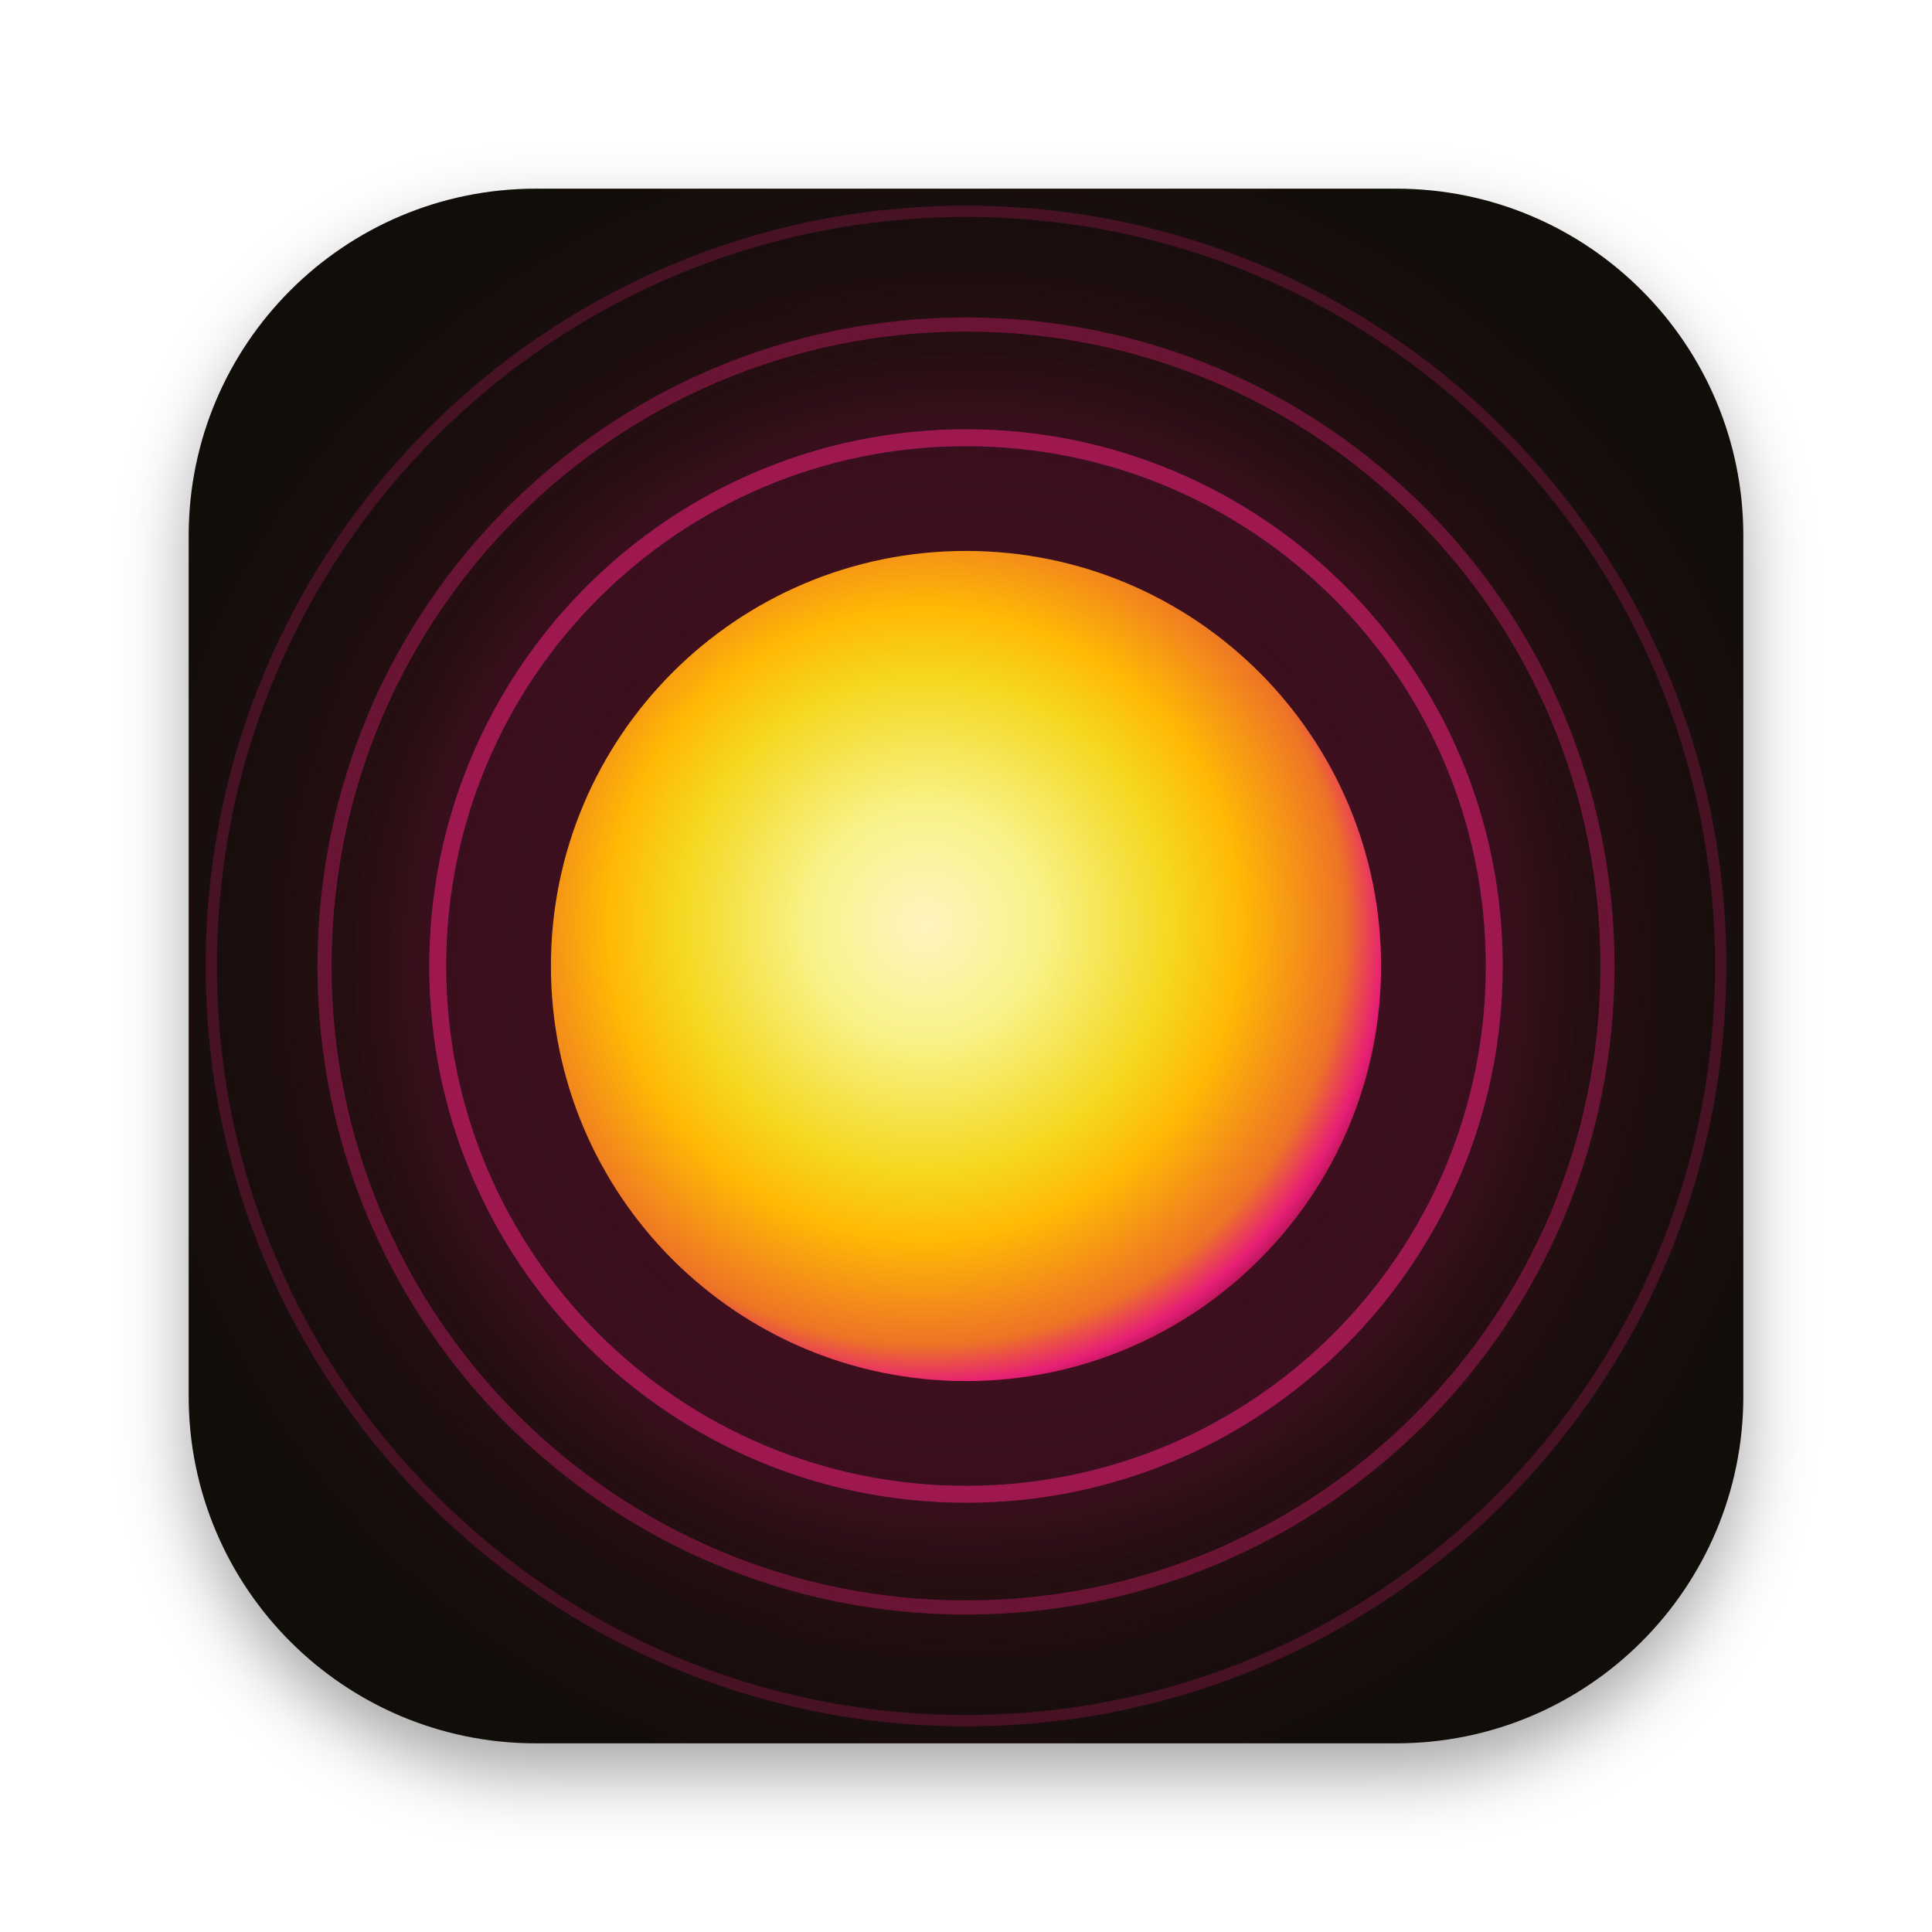
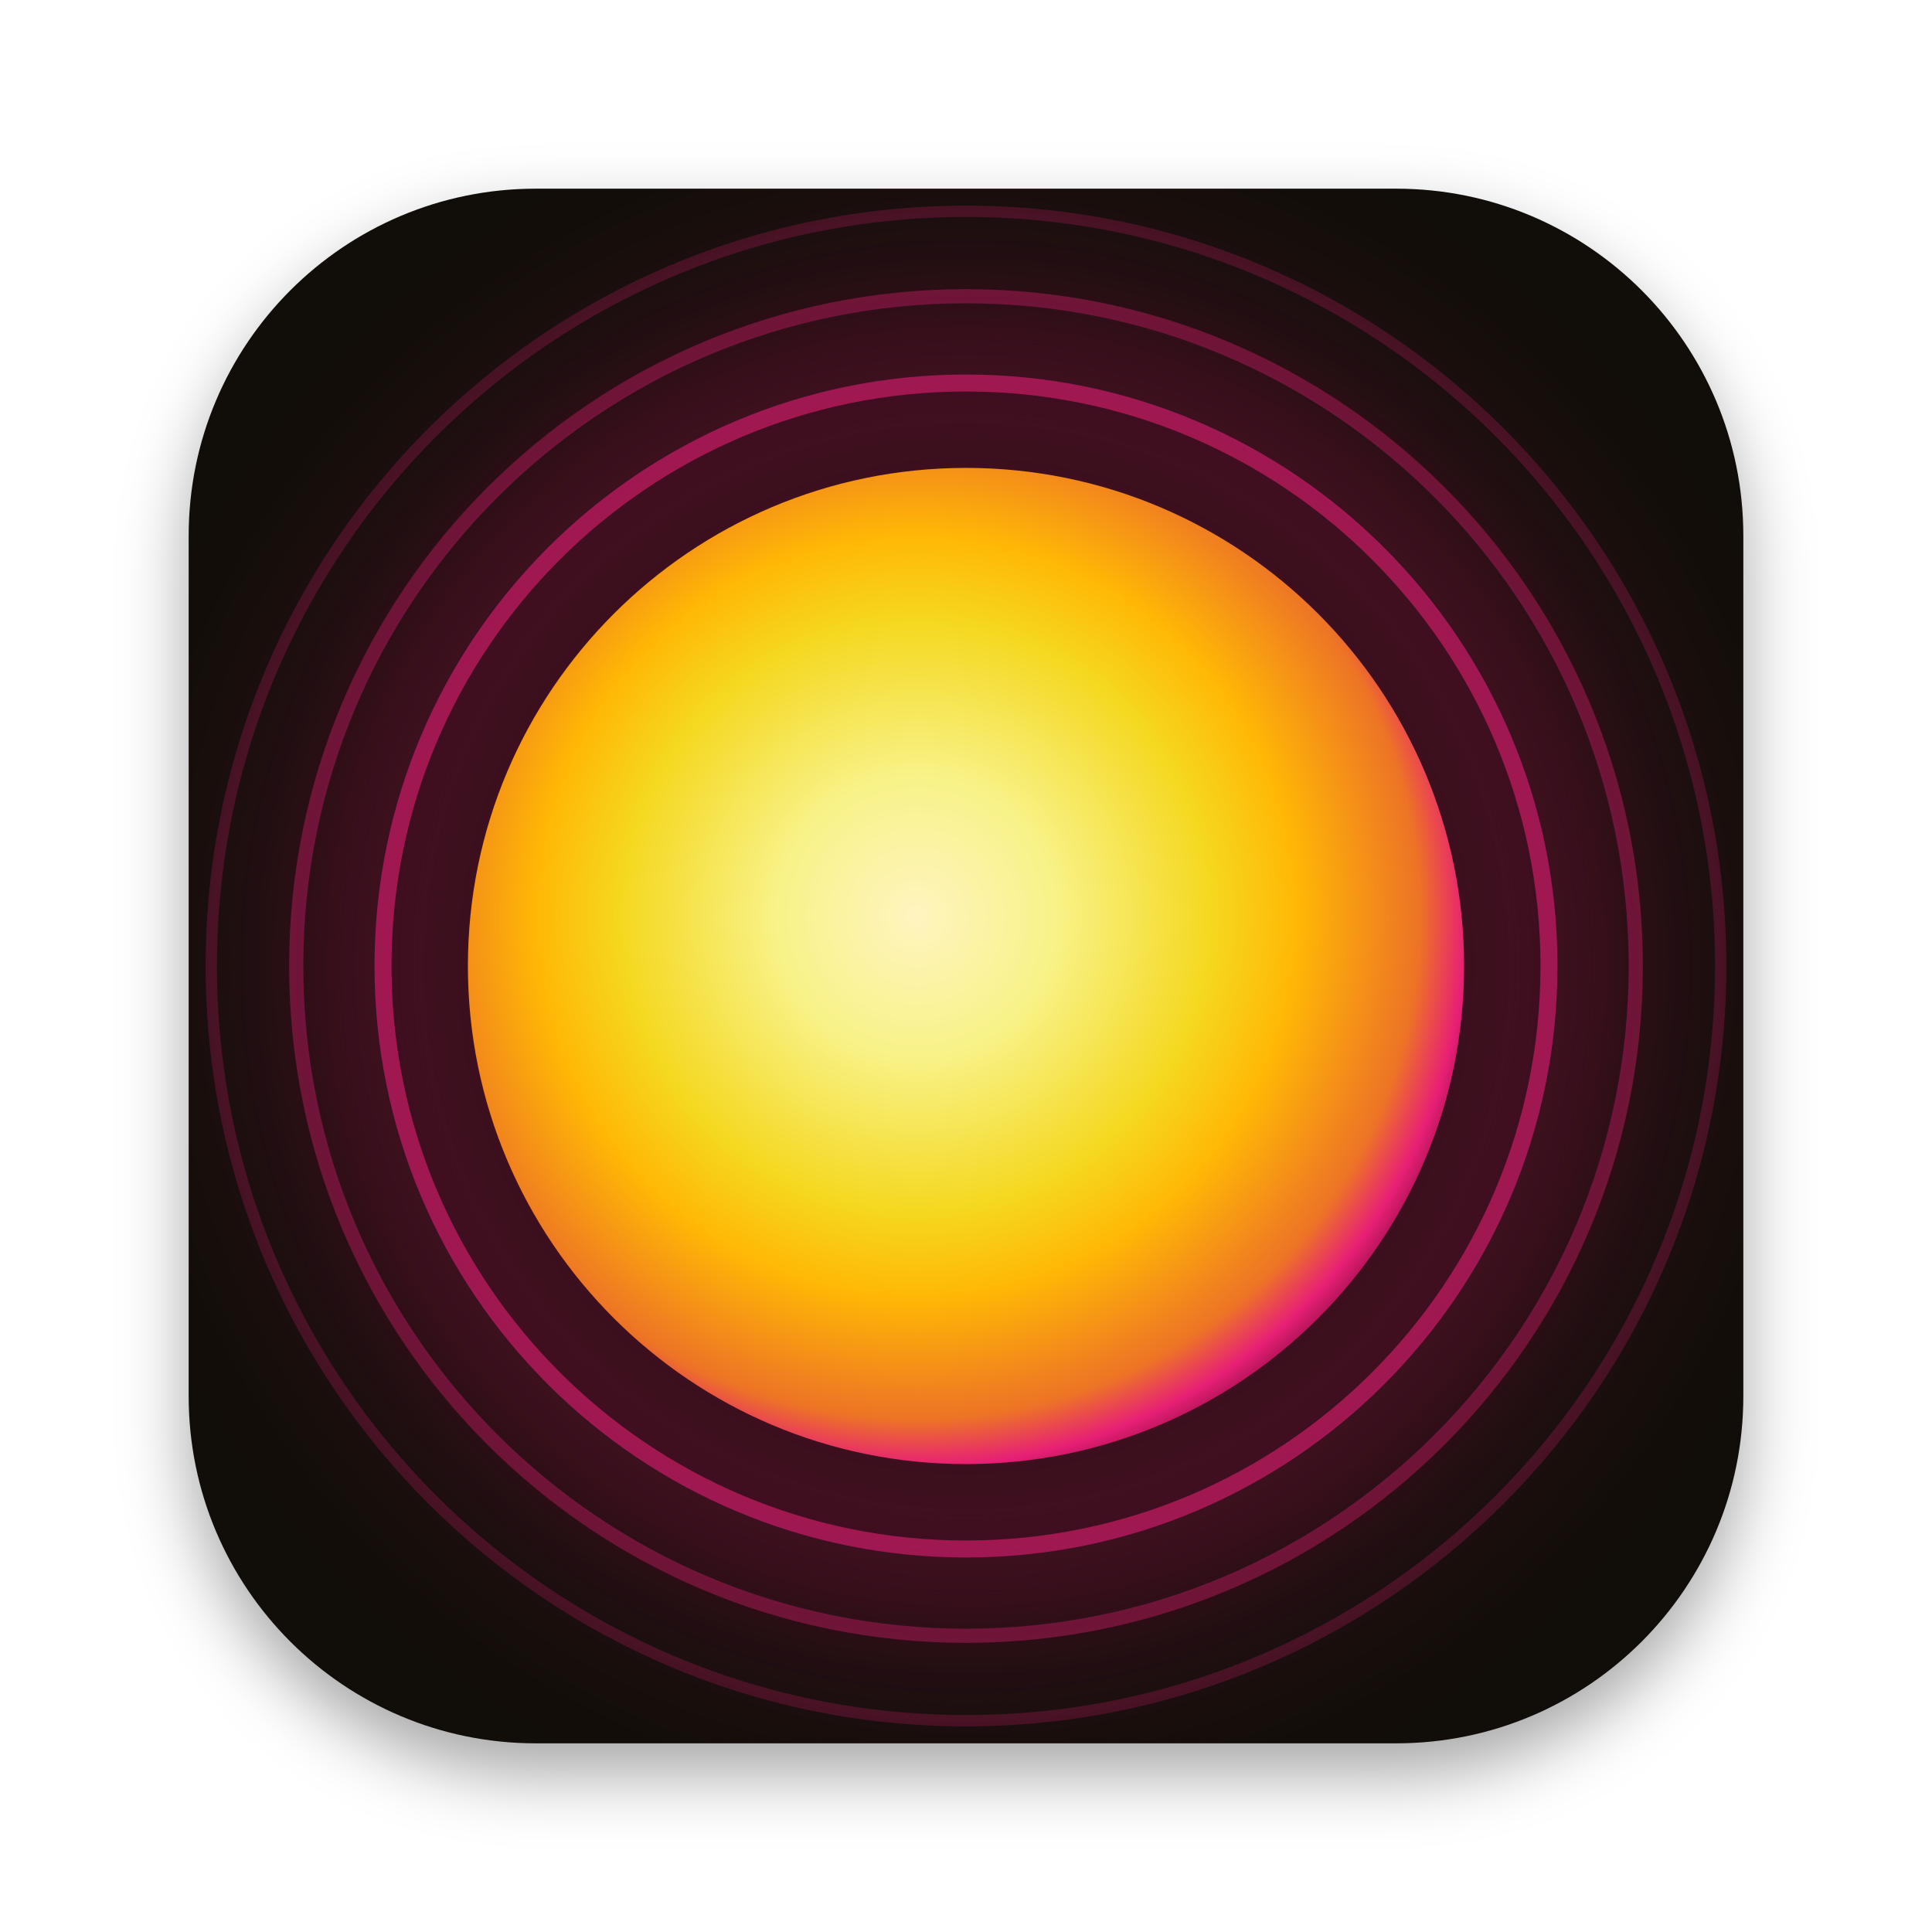
<svg xmlns="http://www.w3.org/2000/svg" viewBox="0 0 1024 1024" width="1024" height="1024">
  <defs>
    <radialGradient id="orb" cx="45%" cy="45%" r="78%">
      <stop offset="0" stop-color="#fff4c0" />
      <stop offset="0.18" stop-color="#f8f288" />
      <stop offset="0.38" stop-color="#f5d820" />
      <stop offset="0.49" stop-color="#ffb805" />
      <stop offset="0.65" stop-color="#ed7326" />
      <stop offset="0.71" stop-color="#e71f75" />
      <stop offset="0.76" stop-color="#870a3e" />
    </radialGradient>
    <radialGradient id="glow" cx="50%" cy="50%" r="50%">
      <stop offset="0.5" stop-color="#e71f75" stop-opacity="0.35" />
      <stop offset="1" stop-color="#870a3e" stop-opacity="0" />
    </radialGradient>
    <filter id="shadow" x="-20%" y="-20%" width="140%" height="140%">
      <feGaussianBlur stdDeviation="18" />
    </filter>
    <filter id="ringglow" x="-60%" y="-60%" width="220%" height="220%">
      <feGaussianBlur stdDeviation="27" />
    </filter>
    <clipPath id="tile">
      <rect x="100" y="100" width="824" height="824" rx="184" />
    </clipPath>
  </defs>
  <rect x="100" y="116" width="824" height="824" rx="184" fill="#000000" opacity="0.35" filter="url(#shadow)" />
  <rect x="100" y="100" width="824" height="824" rx="184" fill="#110d08" />
  <g clip-path="url(#tile)">
-     <circle cx="512" cy="512" r="330" fill="url(#glow)" />
-     <circle cx="512" cy="512" r="280" fill="none" stroke="#e71f75" stroke-width="54" opacity="0.174" filter="url(#ringglow)" />
-     <circle cx="512" cy="512" r="280" fill="none" stroke="#e71f75" stroke-width="9" opacity="0.58" />
-     <circle cx="512" cy="512" r="340" fill="none" stroke="#e71f75" stroke-width="45" opacity="0.108" filter="url(#ringglow)" />
-     <circle cx="512" cy="512" r="340" fill="none" stroke="#e71f75" stroke-width="7.5" opacity="0.36" />
+     <circle cx="512" cy="512" r="374" fill="url(#glow)" />
+     <circle cx="512" cy="512" r="309" fill="none" stroke="#e71f75" stroke-width="54" opacity="0.174" filter="url(#ringglow)" />
+     <circle cx="512" cy="512" r="309" fill="none" stroke="#e71f75" stroke-width="9" opacity="0.58" />
+     <circle cx="512" cy="512" r="355" fill="none" stroke="#e71f75" stroke-width="45" opacity="0.108" filter="url(#ringglow)" />
+     <circle cx="512" cy="512" r="355" fill="none" stroke="#e71f75" stroke-width="7.5" opacity="0.36" />
    <circle cx="512" cy="512" r="400" fill="none" stroke="#e71f75" stroke-width="36" opacity="0.066" filter="url(#ringglow)" />
    <circle cx="512" cy="512" r="400" fill="none" stroke="#e71f75" stroke-width="6" opacity="0.22" />
-     <circle cx="512" cy="512" r="220" fill="url(#orb)" />
+     <circle cx="512" cy="512" r="264" fill="url(#orb)" />
  </g>
</svg>
